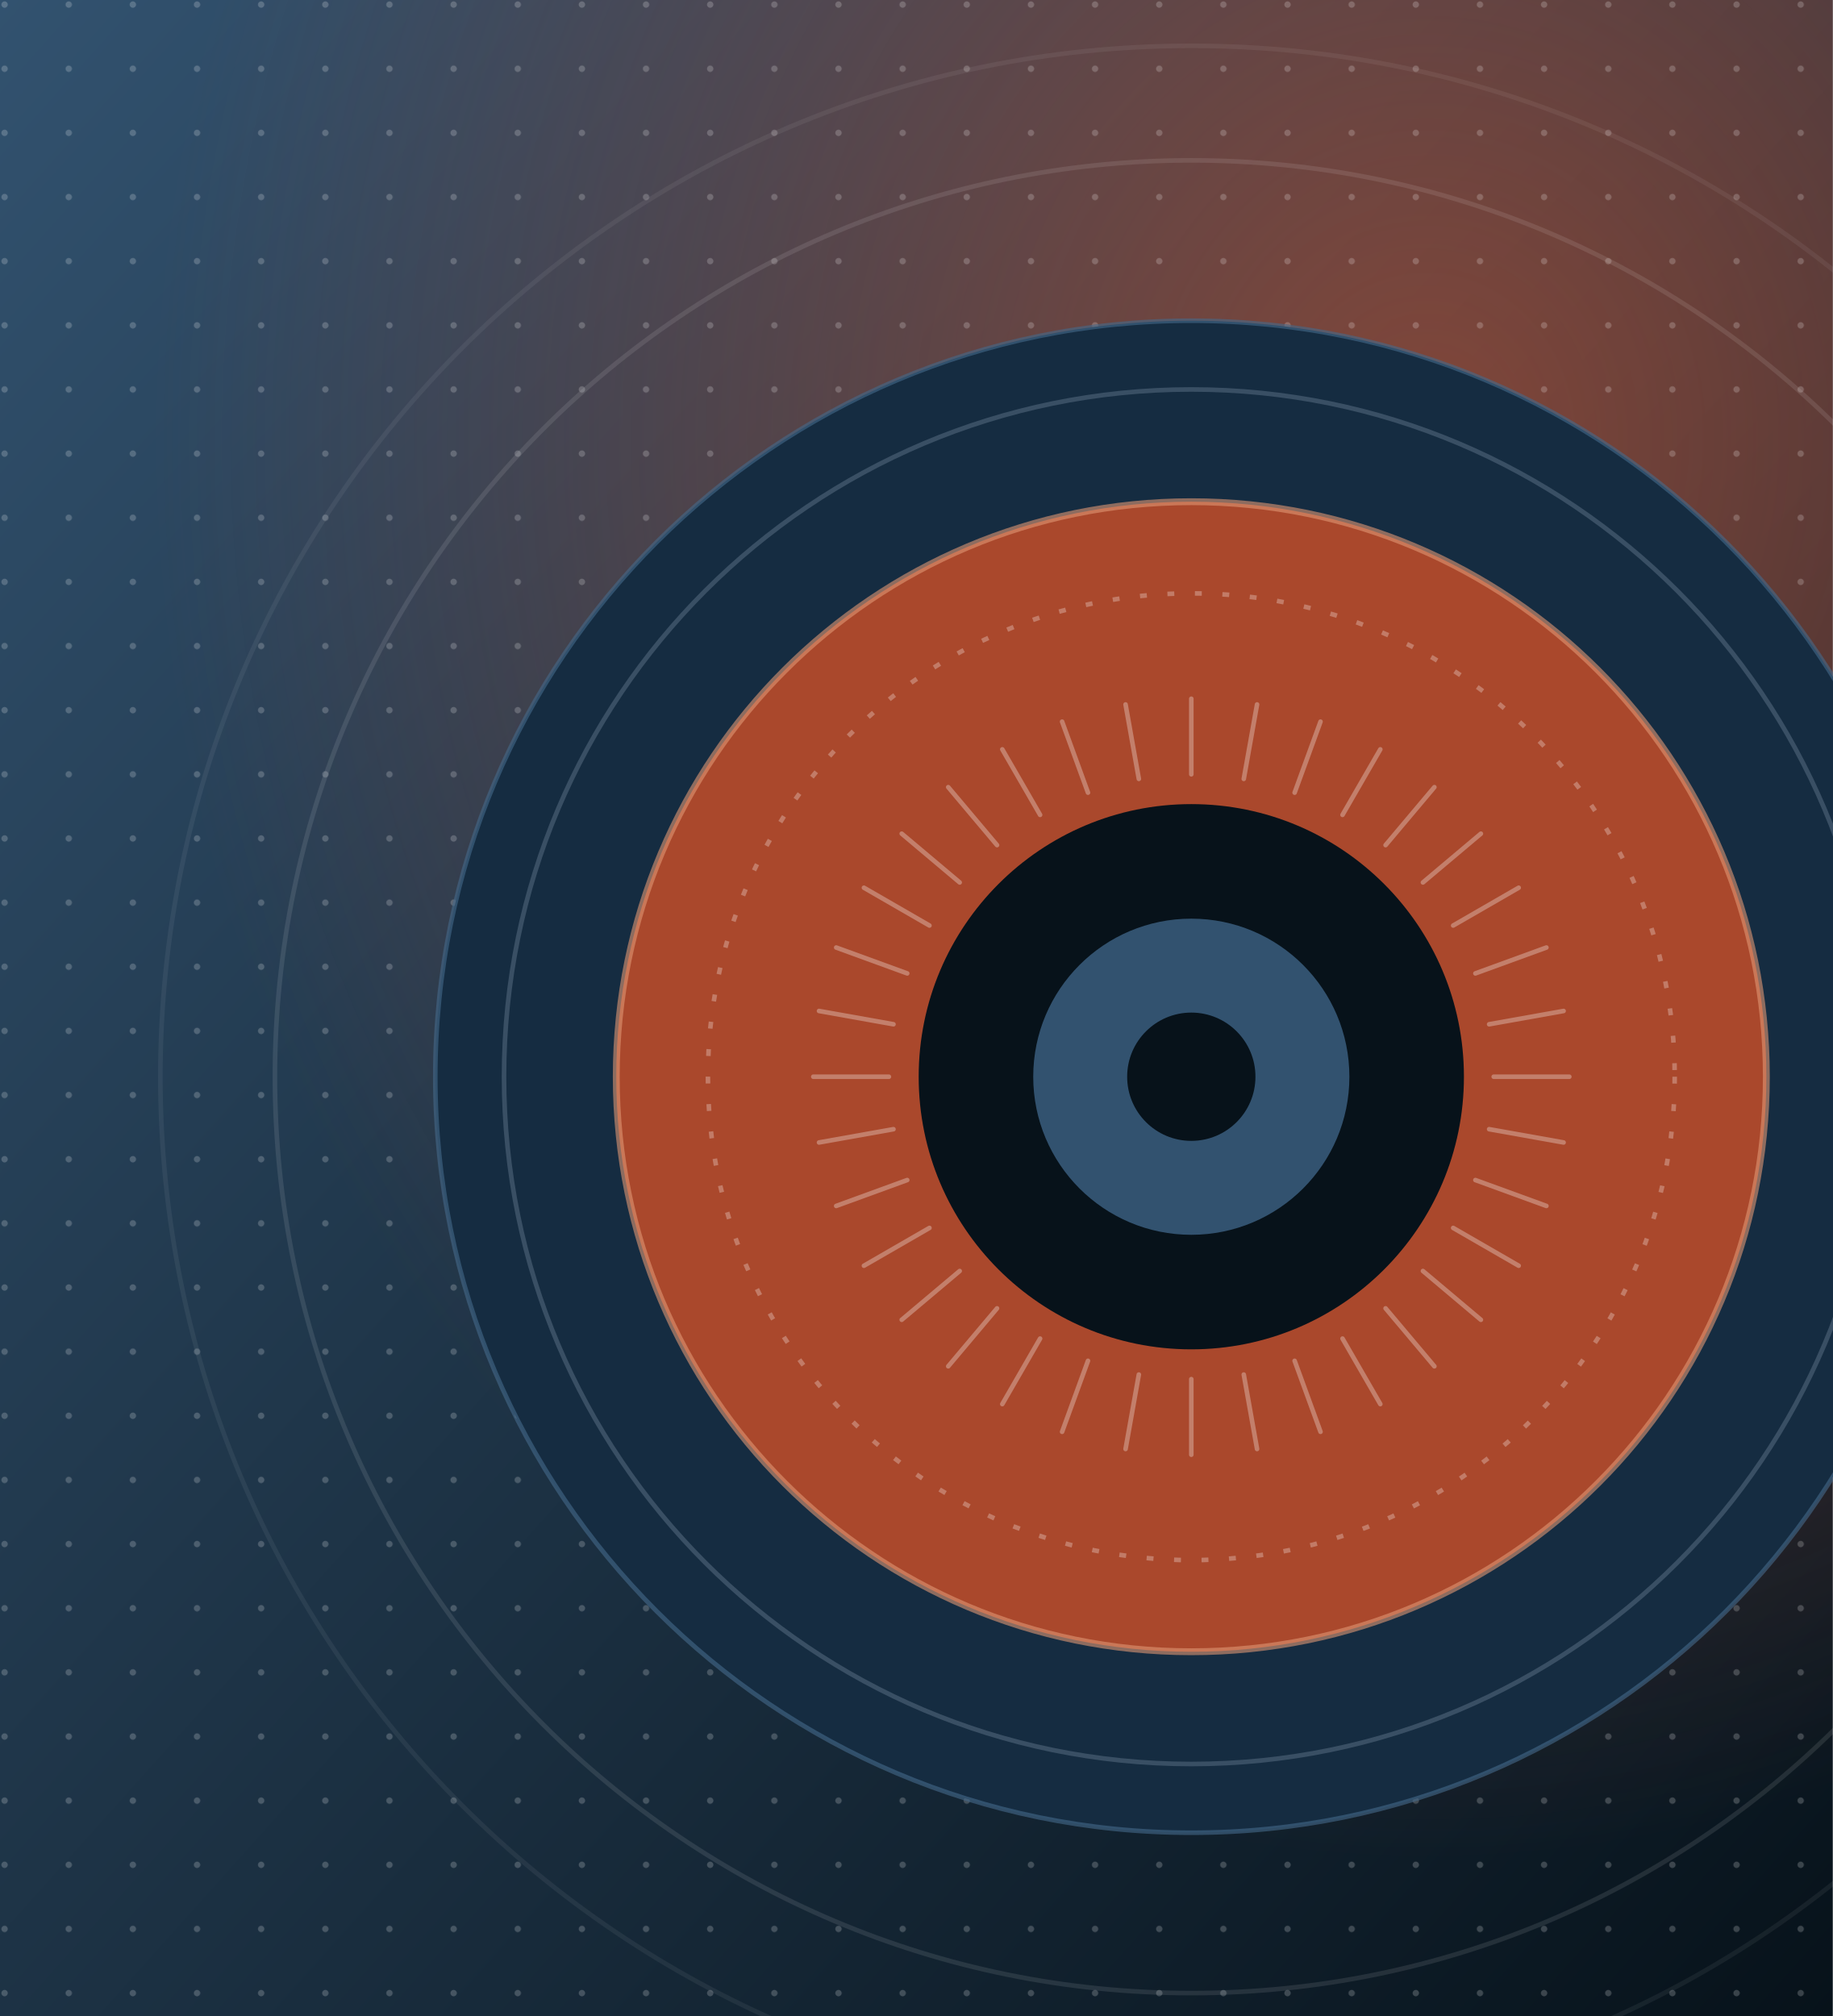
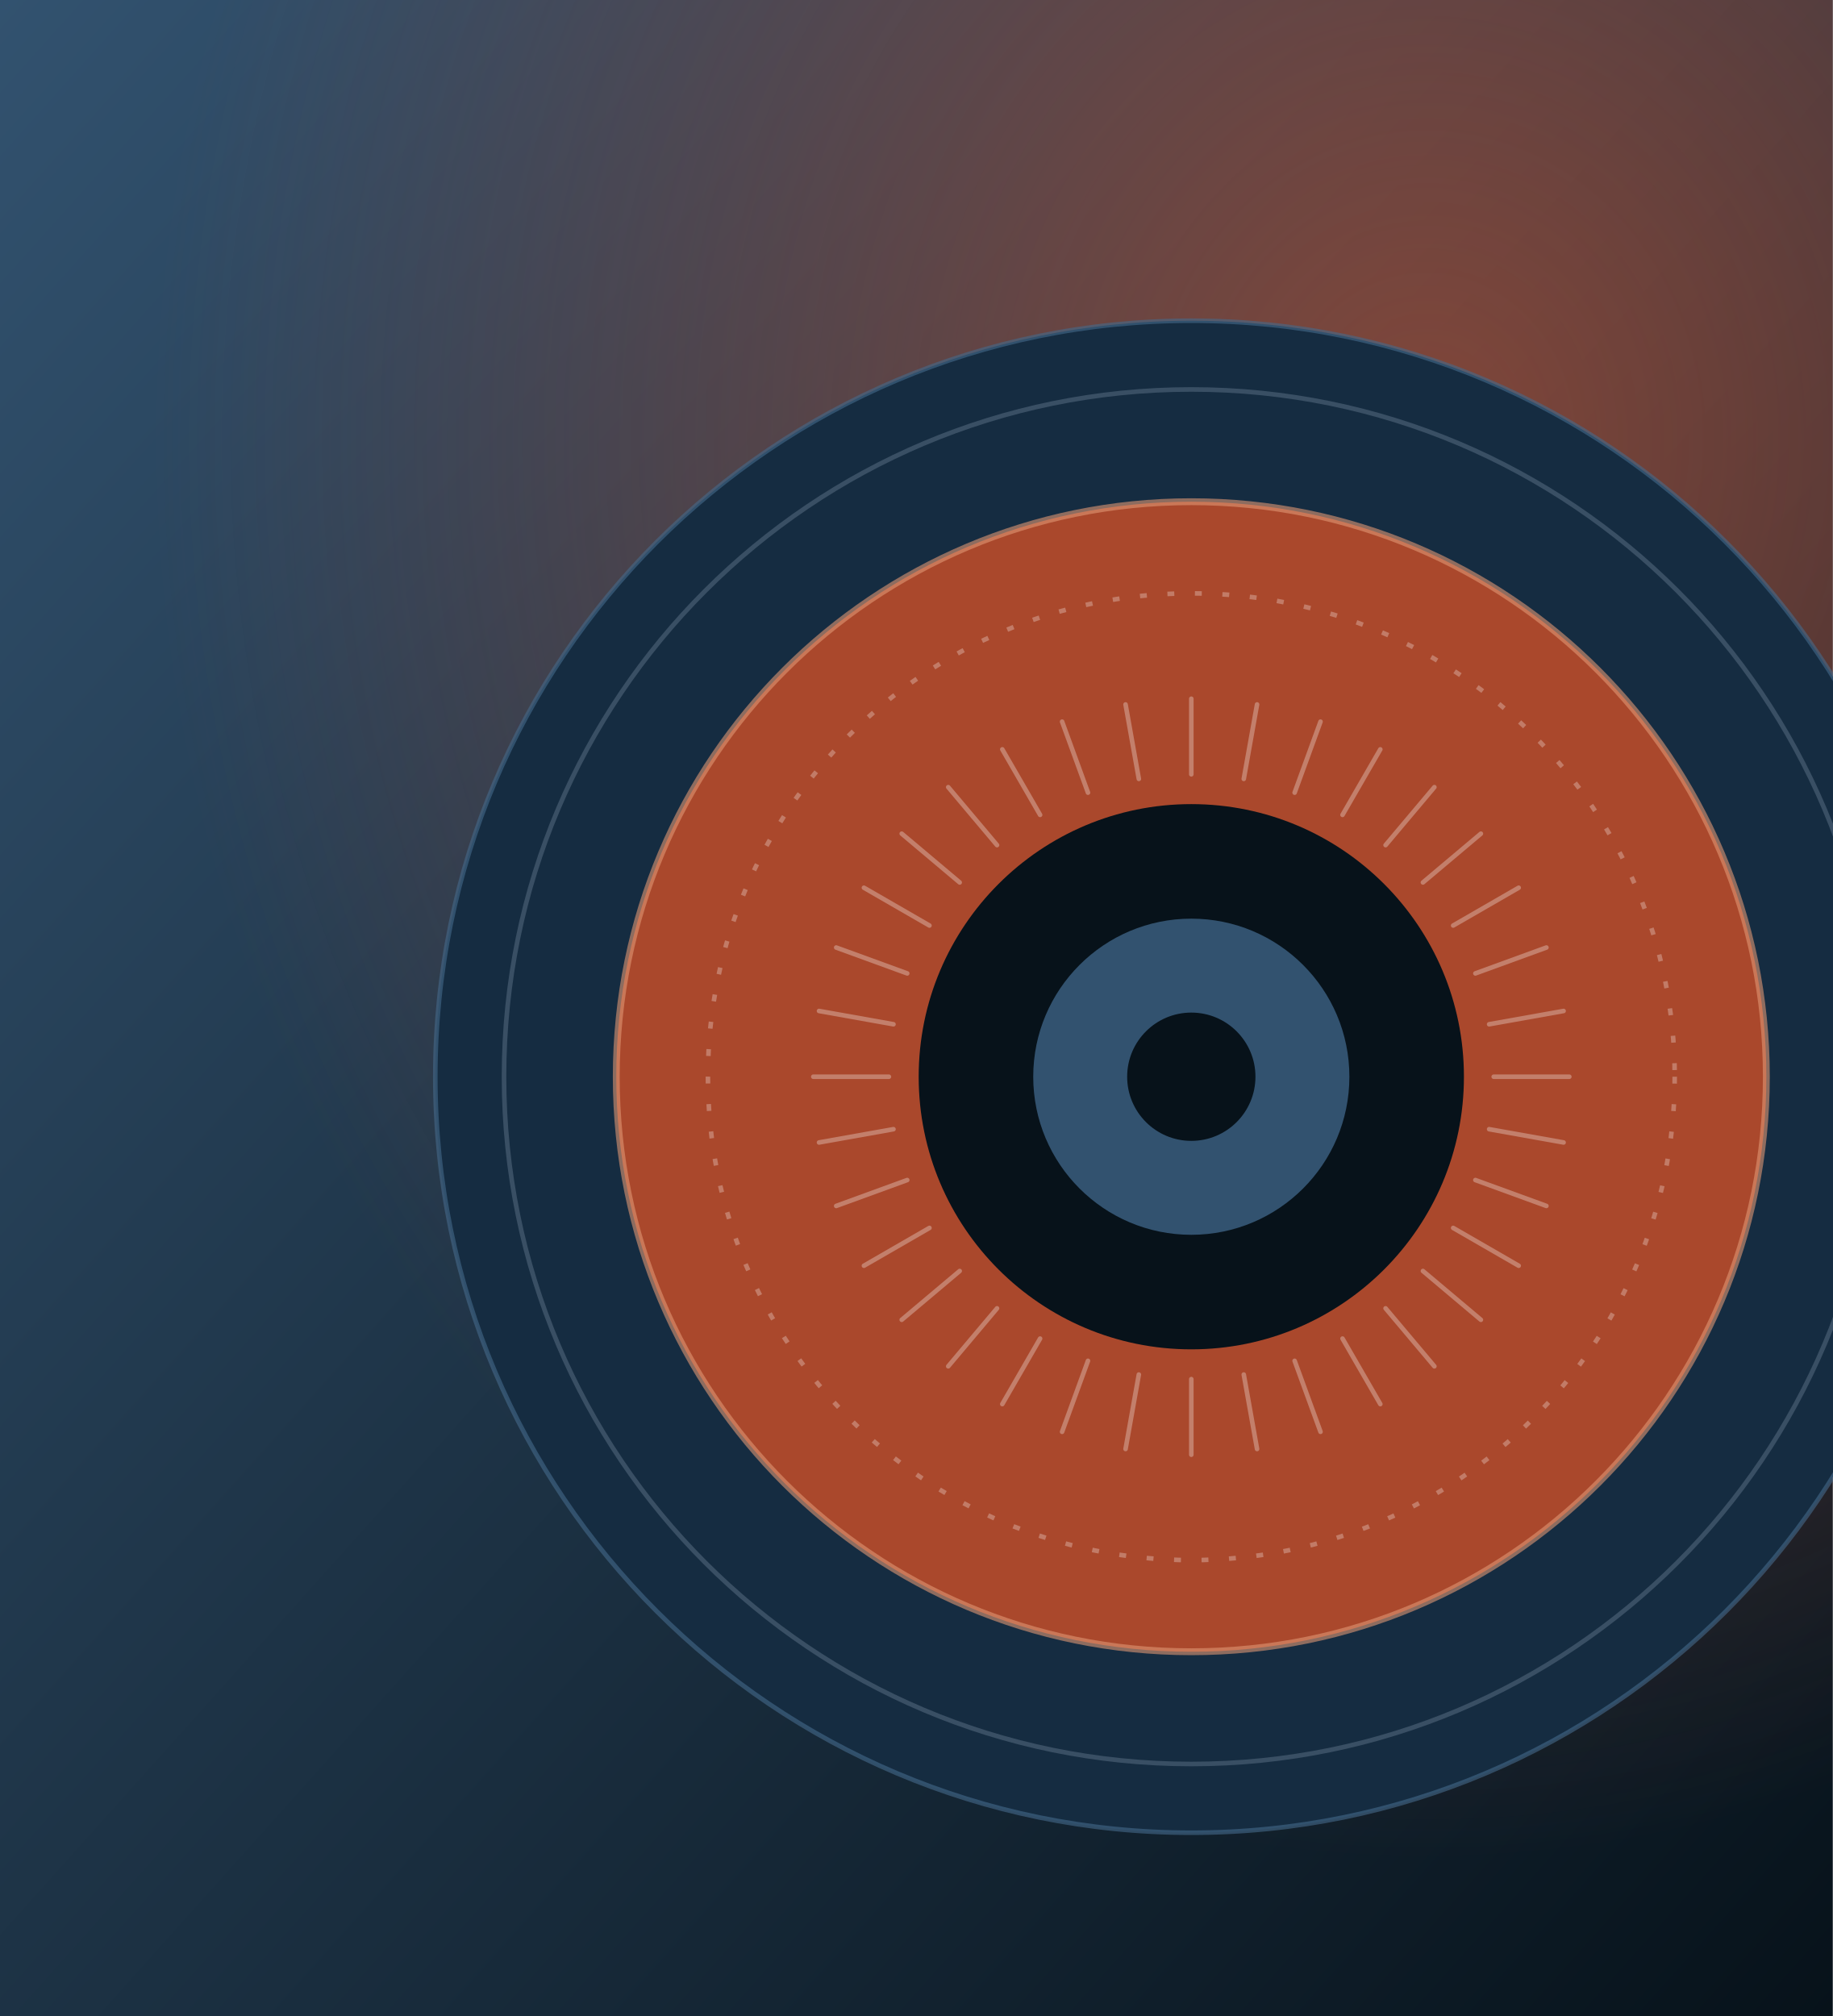
<svg xmlns="http://www.w3.org/2000/svg" viewBox="0 0 800 880" width="800" height="880" role="img" aria-label="Placeholder artwork: a weight plate seen end-on">
  <defs>
    <linearGradient id="bg" x1="0" y1="0" x2="1" y2="1">
      <stop offset="0" stop-color="#32526F" />
      <stop offset="1" stop-color="#07121A" />
    </linearGradient>
    <radialGradient id="glow" cx=".78" cy=".22" r=".7">
      <stop offset="0" stop-color="#C55432" stop-opacity=".6" />
      <stop offset="1" stop-color="#C55432" stop-opacity="0" />
    </radialGradient>
    <pattern id="dots" width="28" height="28" patternUnits="userSpaceOnUse">
      <circle cx="2" cy="2" r="1.4" fill="#fff" fill-opacity=".2" />
    </pattern>
  </defs>
  <rect width="800" height="880" fill="url(#bg)" />
  <rect width="800" height="880" fill="url(#glow)" />
-   <rect width="800" height="880" fill="url(#dots)" />
-   <circle cx="520" cy="470" r="400" fill="none" stroke="#fff" stroke-opacity=".10" stroke-width="2" />
-   <circle cx="520" cy="470" r="450" fill="none" stroke="#fff" stroke-opacity=".06" stroke-width="2" />
  <g>
    <circle cx="520" cy="470" r="330" fill="#152C41" stroke="#45698B" stroke-opacity=".6" stroke-width="2" />
    <circle cx="520" cy="470" r="300" fill="none" stroke="#A7B9CC" stroke-opacity=".25" stroke-width="2" />
    <circle cx="520" cy="470" r="251" fill="#AA482C" />
    <circle cx="520" cy="470" r="251" fill="none" stroke="#E09774" stroke-opacity=".6" stroke-width="3" />
    <circle cx="520" cy="470" r="211" fill="none" stroke="#fff" stroke-opacity=".28" stroke-width="2" stroke-dasharray="3 9" />
    <circle cx="520" cy="470" r="119" fill="#07121A" />
    <circle cx="520" cy="470" r="69" fill="#32526F" />
    <circle cx="520" cy="470" r="28" fill="#07121A" />
    <line x1="652.0" y1="470.0" x2="685.0" y2="470.0" stroke="#fff" stroke-opacity="0.3" stroke-width="2" stroke-linecap="round" />
    <line x1="650.0" y1="492.9" x2="682.5" y2="498.7" stroke="#fff" stroke-opacity="0.3" stroke-width="2" stroke-linecap="round" />
    <line x1="644.0" y1="515.1" x2="675.0" y2="526.4" stroke="#fff" stroke-opacity="0.3" stroke-width="2" stroke-linecap="round" />
    <line x1="634.3" y1="536.0" x2="662.9" y2="552.5" stroke="#fff" stroke-opacity="0.3" stroke-width="2" stroke-linecap="round" />
    <line x1="621.1" y1="554.8" x2="646.4" y2="576.1" stroke="#fff" stroke-opacity="0.3" stroke-width="2" stroke-linecap="round" />
    <line x1="604.8" y1="571.1" x2="626.1" y2="596.4" stroke="#fff" stroke-opacity="0.3" stroke-width="2" stroke-linecap="round" />
    <line x1="586.0" y1="584.3" x2="602.5" y2="612.9" stroke="#fff" stroke-opacity="0.3" stroke-width="2" stroke-linecap="round" />
    <line x1="565.1" y1="594.0" x2="576.4" y2="625.0" stroke="#fff" stroke-opacity="0.3" stroke-width="2" stroke-linecap="round" />
    <line x1="542.9" y1="600.0" x2="548.7" y2="632.5" stroke="#fff" stroke-opacity="0.3" stroke-width="2" stroke-linecap="round" />
    <line x1="520.0" y1="602.0" x2="520.0" y2="635.0" stroke="#fff" stroke-opacity="0.3" stroke-width="2" stroke-linecap="round" />
    <line x1="497.1" y1="600.0" x2="491.3" y2="632.5" stroke="#fff" stroke-opacity="0.3" stroke-width="2" stroke-linecap="round" />
    <line x1="474.9" y1="594.0" x2="463.6" y2="625.0" stroke="#fff" stroke-opacity="0.3" stroke-width="2" stroke-linecap="round" />
    <line x1="454.0" y1="584.3" x2="437.5" y2="612.9" stroke="#fff" stroke-opacity="0.3" stroke-width="2" stroke-linecap="round" />
    <line x1="435.2" y1="571.1" x2="413.9" y2="596.4" stroke="#fff" stroke-opacity="0.3" stroke-width="2" stroke-linecap="round" />
    <line x1="418.9" y1="554.8" x2="393.6" y2="576.1" stroke="#fff" stroke-opacity="0.3" stroke-width="2" stroke-linecap="round" />
    <line x1="405.7" y1="536.0" x2="377.1" y2="552.5" stroke="#fff" stroke-opacity="0.3" stroke-width="2" stroke-linecap="round" />
    <line x1="396.0" y1="515.1" x2="365.0" y2="526.4" stroke="#fff" stroke-opacity="0.3" stroke-width="2" stroke-linecap="round" />
    <line x1="390.0" y1="492.9" x2="357.5" y2="498.7" stroke="#fff" stroke-opacity="0.3" stroke-width="2" stroke-linecap="round" />
    <line x1="388.0" y1="470.0" x2="355.0" y2="470.0" stroke="#fff" stroke-opacity="0.3" stroke-width="2" stroke-linecap="round" />
    <line x1="390.0" y1="447.1" x2="357.5" y2="441.3" stroke="#fff" stroke-opacity="0.3" stroke-width="2" stroke-linecap="round" />
    <line x1="396.0" y1="424.9" x2="365.0" y2="413.6" stroke="#fff" stroke-opacity="0.3" stroke-width="2" stroke-linecap="round" />
    <line x1="405.7" y1="404.0" x2="377.1" y2="387.5" stroke="#fff" stroke-opacity="0.3" stroke-width="2" stroke-linecap="round" />
    <line x1="418.9" y1="385.2" x2="393.6" y2="363.9" stroke="#fff" stroke-opacity="0.3" stroke-width="2" stroke-linecap="round" />
    <line x1="435.2" y1="368.9" x2="413.9" y2="343.6" stroke="#fff" stroke-opacity="0.3" stroke-width="2" stroke-linecap="round" />
    <line x1="454.0" y1="355.7" x2="437.5" y2="327.1" stroke="#fff" stroke-opacity="0.3" stroke-width="2" stroke-linecap="round" />
    <line x1="474.9" y1="346.0" x2="463.6" y2="315.0" stroke="#fff" stroke-opacity="0.3" stroke-width="2" stroke-linecap="round" />
    <line x1="497.1" y1="340.0" x2="491.3" y2="307.5" stroke="#fff" stroke-opacity="0.3" stroke-width="2" stroke-linecap="round" />
    <line x1="520.0" y1="338.0" x2="520.0" y2="305.0" stroke="#fff" stroke-opacity="0.3" stroke-width="2" stroke-linecap="round" />
    <line x1="542.9" y1="340.0" x2="548.7" y2="307.5" stroke="#fff" stroke-opacity="0.3" stroke-width="2" stroke-linecap="round" />
    <line x1="565.1" y1="346.0" x2="576.4" y2="315.0" stroke="#fff" stroke-opacity="0.3" stroke-width="2" stroke-linecap="round" />
    <line x1="586.0" y1="355.7" x2="602.5" y2="327.1" stroke="#fff" stroke-opacity="0.3" stroke-width="2" stroke-linecap="round" />
    <line x1="604.8" y1="368.9" x2="626.1" y2="343.6" stroke="#fff" stroke-opacity="0.3" stroke-width="2" stroke-linecap="round" />
    <line x1="621.1" y1="385.2" x2="646.4" y2="363.9" stroke="#fff" stroke-opacity="0.3" stroke-width="2" stroke-linecap="round" />
    <line x1="634.3" y1="404.0" x2="662.9" y2="387.5" stroke="#fff" stroke-opacity="0.3" stroke-width="2" stroke-linecap="round" />
    <line x1="644.0" y1="424.9" x2="675.0" y2="413.6" stroke="#fff" stroke-opacity="0.3" stroke-width="2" stroke-linecap="round" />
    <line x1="650.0" y1="447.1" x2="682.5" y2="441.3" stroke="#fff" stroke-opacity="0.3" stroke-width="2" stroke-linecap="round" />
  </g>
</svg>
